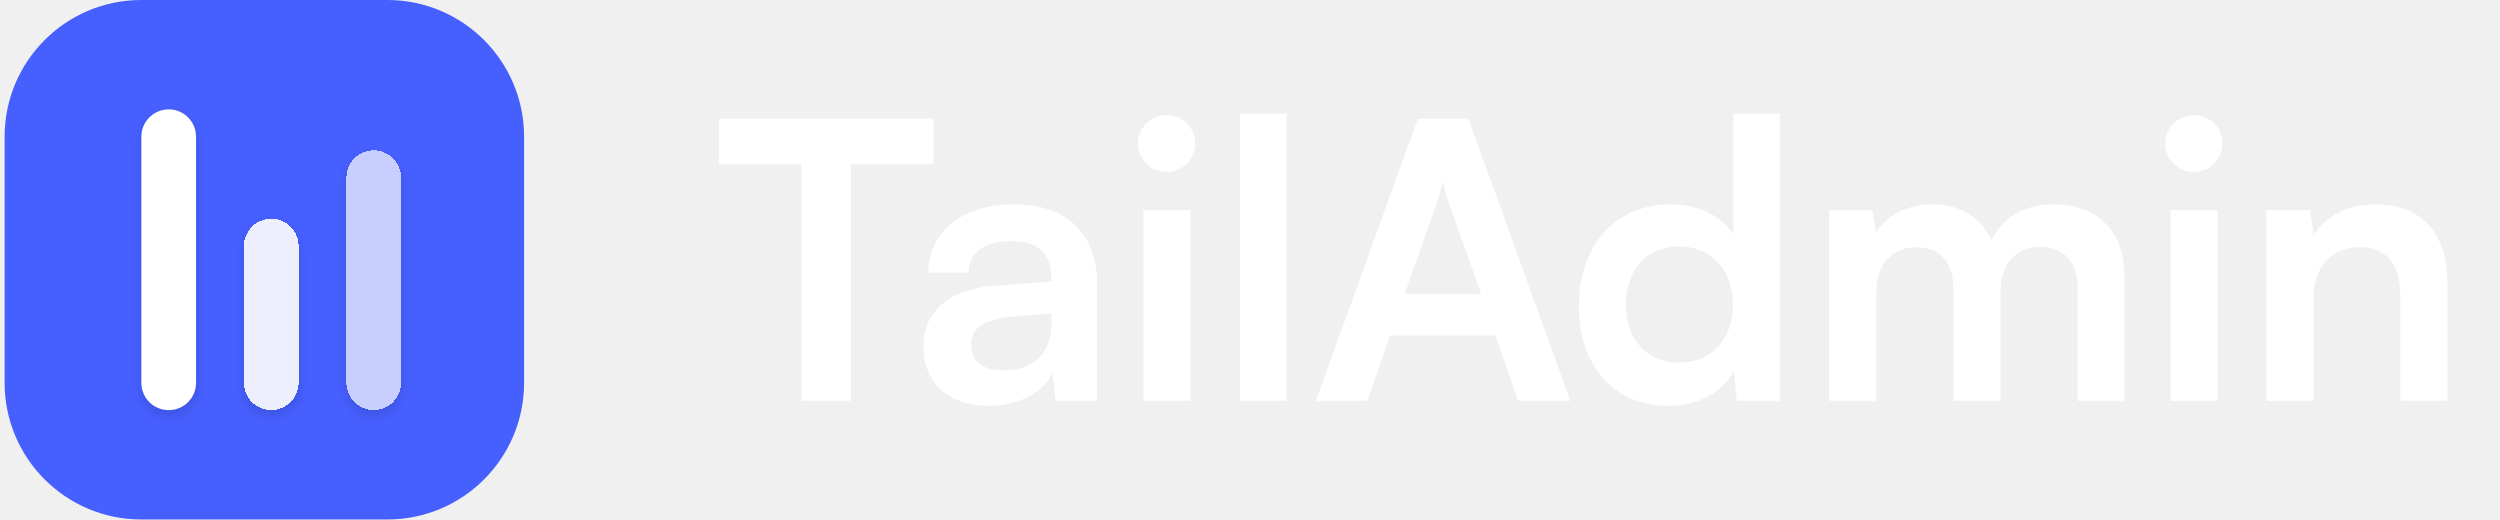
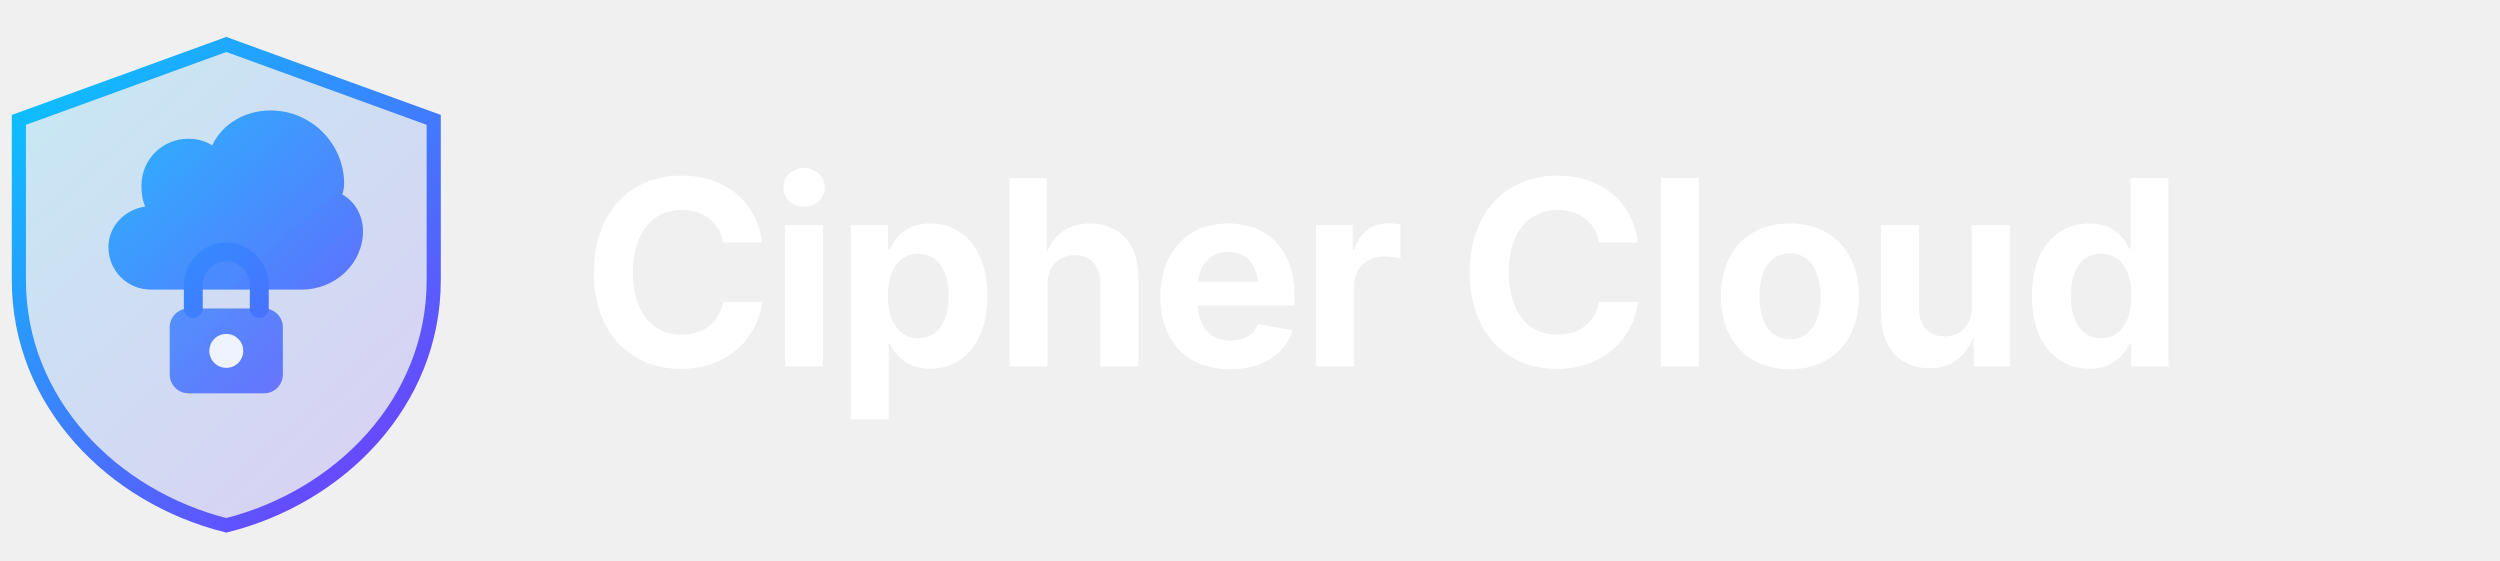
- <svg xmlns="http://www.w3.org/2000/svg" width="231" height="48" viewBox="0 0 231 48" fill="none">
-   <path d="M0.426 12.632C0.426 5.655 6.081 0 13.057 0H35.794C42.77 0 48.426 5.655 48.426 12.632V35.368C48.426 42.345 42.77 48 35.794 48H13.057C6.081 48 0.426 42.345 0.426 35.368V12.632Z" fill="#465FFF" />
-   <g filter="url(#filter0_d_3903_56743)">
-     <path d="M13.062 12.632C13.062 11.237 14.193 10.106 15.588 10.106C16.983 10.106 18.114 11.237 18.114 12.632V35.369C18.114 36.764 16.983 37.895 15.588 37.895C14.193 37.895 13.062 36.764 13.062 35.369V12.632Z" fill="white" />
-   </g>
-   <g filter="url(#filter1_d_3903_56743)">
-     <path d="M22.539 22.735C22.539 21.34 23.67 20.209 25.065 20.209C26.461 20.209 27.592 21.34 27.592 22.735V35.367C27.592 36.762 26.461 37.893 25.065 37.893C23.67 37.893 22.539 36.762 22.539 35.367V22.735Z" fill="white" fill-opacity="0.9" shape-rendering="crispEdges" />
-   </g>
-   <g filter="url(#filter2_d_3903_56743)">
-     <path d="M32.008 16.419C32.008 15.024 33.139 13.893 34.534 13.893C35.929 13.893 37.06 15.024 37.06 16.419V35.366C37.06 36.761 35.929 37.893 34.534 37.893C33.139 37.893 32.008 36.761 32.008 35.366V16.419Z" fill="white" fill-opacity="0.7" shape-rendering="crispEdges" />
-   </g>
-   <path d="M66.426 15.172H74.058V37.036H78.624V15.172H86.257V10.964H66.426V15.172Z" fill="white" />
-   <path d="M91.352 37.5C94.098 37.5 96.488 36.252 97.237 34.433L97.558 37.036H101.375V26.336C101.375 21.45 98.45 18.882 93.706 18.882C88.927 18.882 85.788 21.378 85.788 25.195H89.497C89.497 23.34 90.924 22.27 93.492 22.27C95.704 22.27 97.13 23.233 97.13 25.623V26.015L91.851 26.407C87.678 26.729 85.324 28.762 85.324 32.007C85.324 35.324 87.607 37.5 91.352 37.5ZM92.779 34.219C90.817 34.219 89.747 33.434 89.747 31.829C89.747 30.402 90.781 29.511 93.492 29.261L97.166 28.976V29.903C97.166 32.614 95.454 34.219 92.779 34.219Z" fill="white" />
-   <path d="M107.825 15.886C109.252 15.886 110.429 14.709 110.429 13.246C110.429 11.784 109.252 10.643 107.825 10.643C106.327 10.643 105.15 11.784 105.15 13.246C105.15 14.709 106.327 15.886 107.825 15.886ZM105.649 37.036H110.001V19.417H105.649V37.036Z" fill="white" />
-   <path d="M118.883 37.036V10.5H114.568V37.036H118.883Z" fill="white" />
-   <path d="M126.337 37.036L128.441 31.009H138.179L140.283 37.036H145.098L135.682 10.964H131.009L121.593 37.036H126.337ZM132.757 18.739C133.007 18.026 133.221 17.241 133.328 16.742C133.399 17.277 133.649 18.061 133.863 18.739L136.859 27.157H129.797L132.757 18.739Z" fill="white" />
-   <path d="M154.165 37.5C156.84 37.5 159.122 36.323 160.192 34.29L160.478 37.036H164.472V10.5H160.157V21.664C159.051 19.916 156.875 18.882 154.414 18.882C149.1 18.882 145.89 22.805 145.89 28.298C145.89 33.755 149.064 37.5 154.165 37.5ZM155.128 33.505C152.096 33.505 150.241 31.294 150.241 28.155C150.241 25.017 152.096 22.77 155.128 22.77C158.159 22.77 160.121 24.981 160.121 28.155C160.121 31.33 158.159 33.505 155.128 33.505Z" fill="white" />
-   <path d="M173.359 37.036V27.049C173.359 24.196 175.035 22.841 177.104 22.841C179.172 22.841 180.492 24.16 180.492 26.622V37.036H184.843V27.049C184.843 24.16 186.448 22.805 188.553 22.805C190.621 22.805 191.977 24.125 191.977 26.657V37.036H196.292V25.516C196.292 21.45 193.938 18.882 189.658 18.882C186.983 18.882 184.915 20.201 184.023 22.235C183.096 20.201 181.241 18.882 178.566 18.882C176.034 18.882 174.25 20.023 173.359 21.485L173.002 19.417H169.007V37.036H173.359Z" fill="white" />
-   <path d="M202.74 15.886C204.167 15.886 205.344 14.709 205.344 13.246C205.344 11.784 204.167 10.643 202.74 10.643C201.242 10.643 200.065 11.784 200.065 13.246C200.065 14.709 201.242 15.886 202.74 15.886ZM200.564 37.036H204.916V19.417H200.564V37.036Z" fill="white" />
-   <path d="M213.763 37.036V27.549C213.763 24.695 215.403 22.841 218.078 22.841C220.325 22.841 221.788 24.267 221.788 27.228V37.036H226.139V26.194C226.139 21.628 223.856 18.882 219.434 18.882C217.044 18.882 214.904 19.916 213.798 21.7L213.442 19.417H209.411V37.036H213.763Z" fill="white" />
-   <defs>
-     <filter id="filter0_d_3903_56743" x="12.062" y="9.606" width="7.053" height="29.79" filterUnits="userSpaceOnUse" color-interpolation-filters="sRGB">
-       <feFlood flood-opacity="0" result="BackgroundImageFix" />
-       <feColorMatrix in="SourceAlpha" type="matrix" values="0 0 0 0 0 0 0 0 0 0 0 0 0 0 0 0 0 0 127 0" result="hardAlpha" />
-       <feOffset dy="0.5" />
-       <feGaussianBlur stdDeviation="0.5" />
-       <feComposite in2="hardAlpha" operator="out" />
-       <feColorMatrix type="matrix" values="0 0 0 0 0 0 0 0 0 0 0 0 0 0 0 0 0 0 0.12 0" />
-       <feBlend mode="normal" in2="BackgroundImageFix" result="effect1_dropShadow_3903_56743" />
-       <feBlend mode="normal" in="SourceGraphic" in2="effect1_dropShadow_3903_56743" result="shape" />
-     </filter>
-     <filter id="filter1_d_3903_56743" x="21.539" y="19.709" width="7.053" height="19.684" filterUnits="userSpaceOnUse" color-interpolation-filters="sRGB">
-       <feFlood flood-opacity="0" result="BackgroundImageFix" />
-       <feColorMatrix in="SourceAlpha" type="matrix" values="0 0 0 0 0 0 0 0 0 0 0 0 0 0 0 0 0 0 127 0" result="hardAlpha" />
-       <feOffset dy="0.5" />
-       <feGaussianBlur stdDeviation="0.5" />
-       <feComposite in2="hardAlpha" operator="out" />
-       <feColorMatrix type="matrix" values="0 0 0 0 0 0 0 0 0 0 0 0 0 0 0 0 0 0 0.12 0" />
-       <feBlend mode="normal" in2="BackgroundImageFix" result="effect1_dropShadow_3903_56743" />
-       <feBlend mode="normal" in="SourceGraphic" in2="effect1_dropShadow_3903_56743" result="shape" />
-     </filter>
-     <filter id="filter2_d_3903_56743" x="31.008" y="13.393" width="7.053" height="26" filterUnits="userSpaceOnUse" color-interpolation-filters="sRGB">
-       <feFlood flood-opacity="0" result="BackgroundImageFix" />
-       <feColorMatrix in="SourceAlpha" type="matrix" values="0 0 0 0 0 0 0 0 0 0 0 0 0 0 0 0 0 0 127 0" result="hardAlpha" />
-       <feOffset dy="0.5" />
-       <feGaussianBlur stdDeviation="0.5" />
-       <feComposite in2="hardAlpha" operator="out" />
-       <feColorMatrix type="matrix" values="0 0 0 0 0 0 0 0 0 0 0 0 0 0 0 0 0 0 0.12 0" />
-       <feBlend mode="normal" in2="BackgroundImageFix" result="effect1_dropShadow_3903_56743" />
-       <feBlend mode="normal" in="SourceGraphic" in2="effect1_dropShadow_3903_56743" result="shape" />
-     </filter>
-   </defs>
+ <svg xmlns="http://www.w3.org/2000/svg" width="232" height="52" viewBox="0 0 232 52" fill="none">
+   <svg x="0" y="2" width="42" height="48" viewBox="0 0 48 52" fill="none">
+     <defs>
+       <linearGradient id="cc-g-a" x1="0" y1="0" x2="48" y2="52" gradientUnits="userSpaceOnUse">
+         <stop offset="0%" stop-color="#00CFFF" />
+         <stop offset="100%" stop-color="#7B2FFF" />
+       </linearGradient>
+     </defs>
+     <path d="M24 1 L46 9 L46 26 C46 39 36 49 24 52 C12 49 2 39 2 26 L2 9 Z" fill="url(#cc-g-a)" opacity="0.18" />
+     <path d="M24 1 L46 9 L46 26 C46 39 36 49 24 52 C12 49 2 39 2 26 L2 9 Z" stroke="url(#cc-g-a)" stroke-width="1.5" fill="none" />
+     <path d="M32 27 H16 C13.5 27 11.5 25 11.5 22.5 C11.5 20.3 13.2 18.5 15.4 18.2 C15.1 17.5 15 16.8 15 16 C15 13.2 17.2 11 20 11 C20.9 11 21.8 11.25 22.5 11.7 C23.6 9.4 26 8 28.7 8 C33 8 36.5 11.5 36.5 15.8 C36.5 16.2 36.4 16.6 36.3 16.9 C37.7 17.7 38.5 19.2 38.5 20.8 C38.5 24.2 35.6 27 32 27 Z" fill="url(#cc-g-a)" opacity="0.9" />
+     <rect x="18" y="29" width="12" height="9" rx="2" fill="url(#cc-g-a)" opacity="0.85" />
+     <path d="M20.5 29 V26.5 C20.5 24.6 22.1 23 24 23 C25.9 23 27.5 24.6 27.5 26.5 V29" stroke="url(#cc-g-a)" stroke-width="2" fill="none" stroke-linecap="round" />
+     <circle cx="24" cy="33.5" r="1.8" fill="white" opacity="0.9" />
+   </svg>
+   <text x="54" y="34" font-family="Inter,-apple-system,BlinkMacSystemFont,Segoe UI,sans-serif" font-size="24" font-weight="700" fill="#FFFFFF" letter-spacing="-0.4">Cipher Cloud</text>
</svg>
